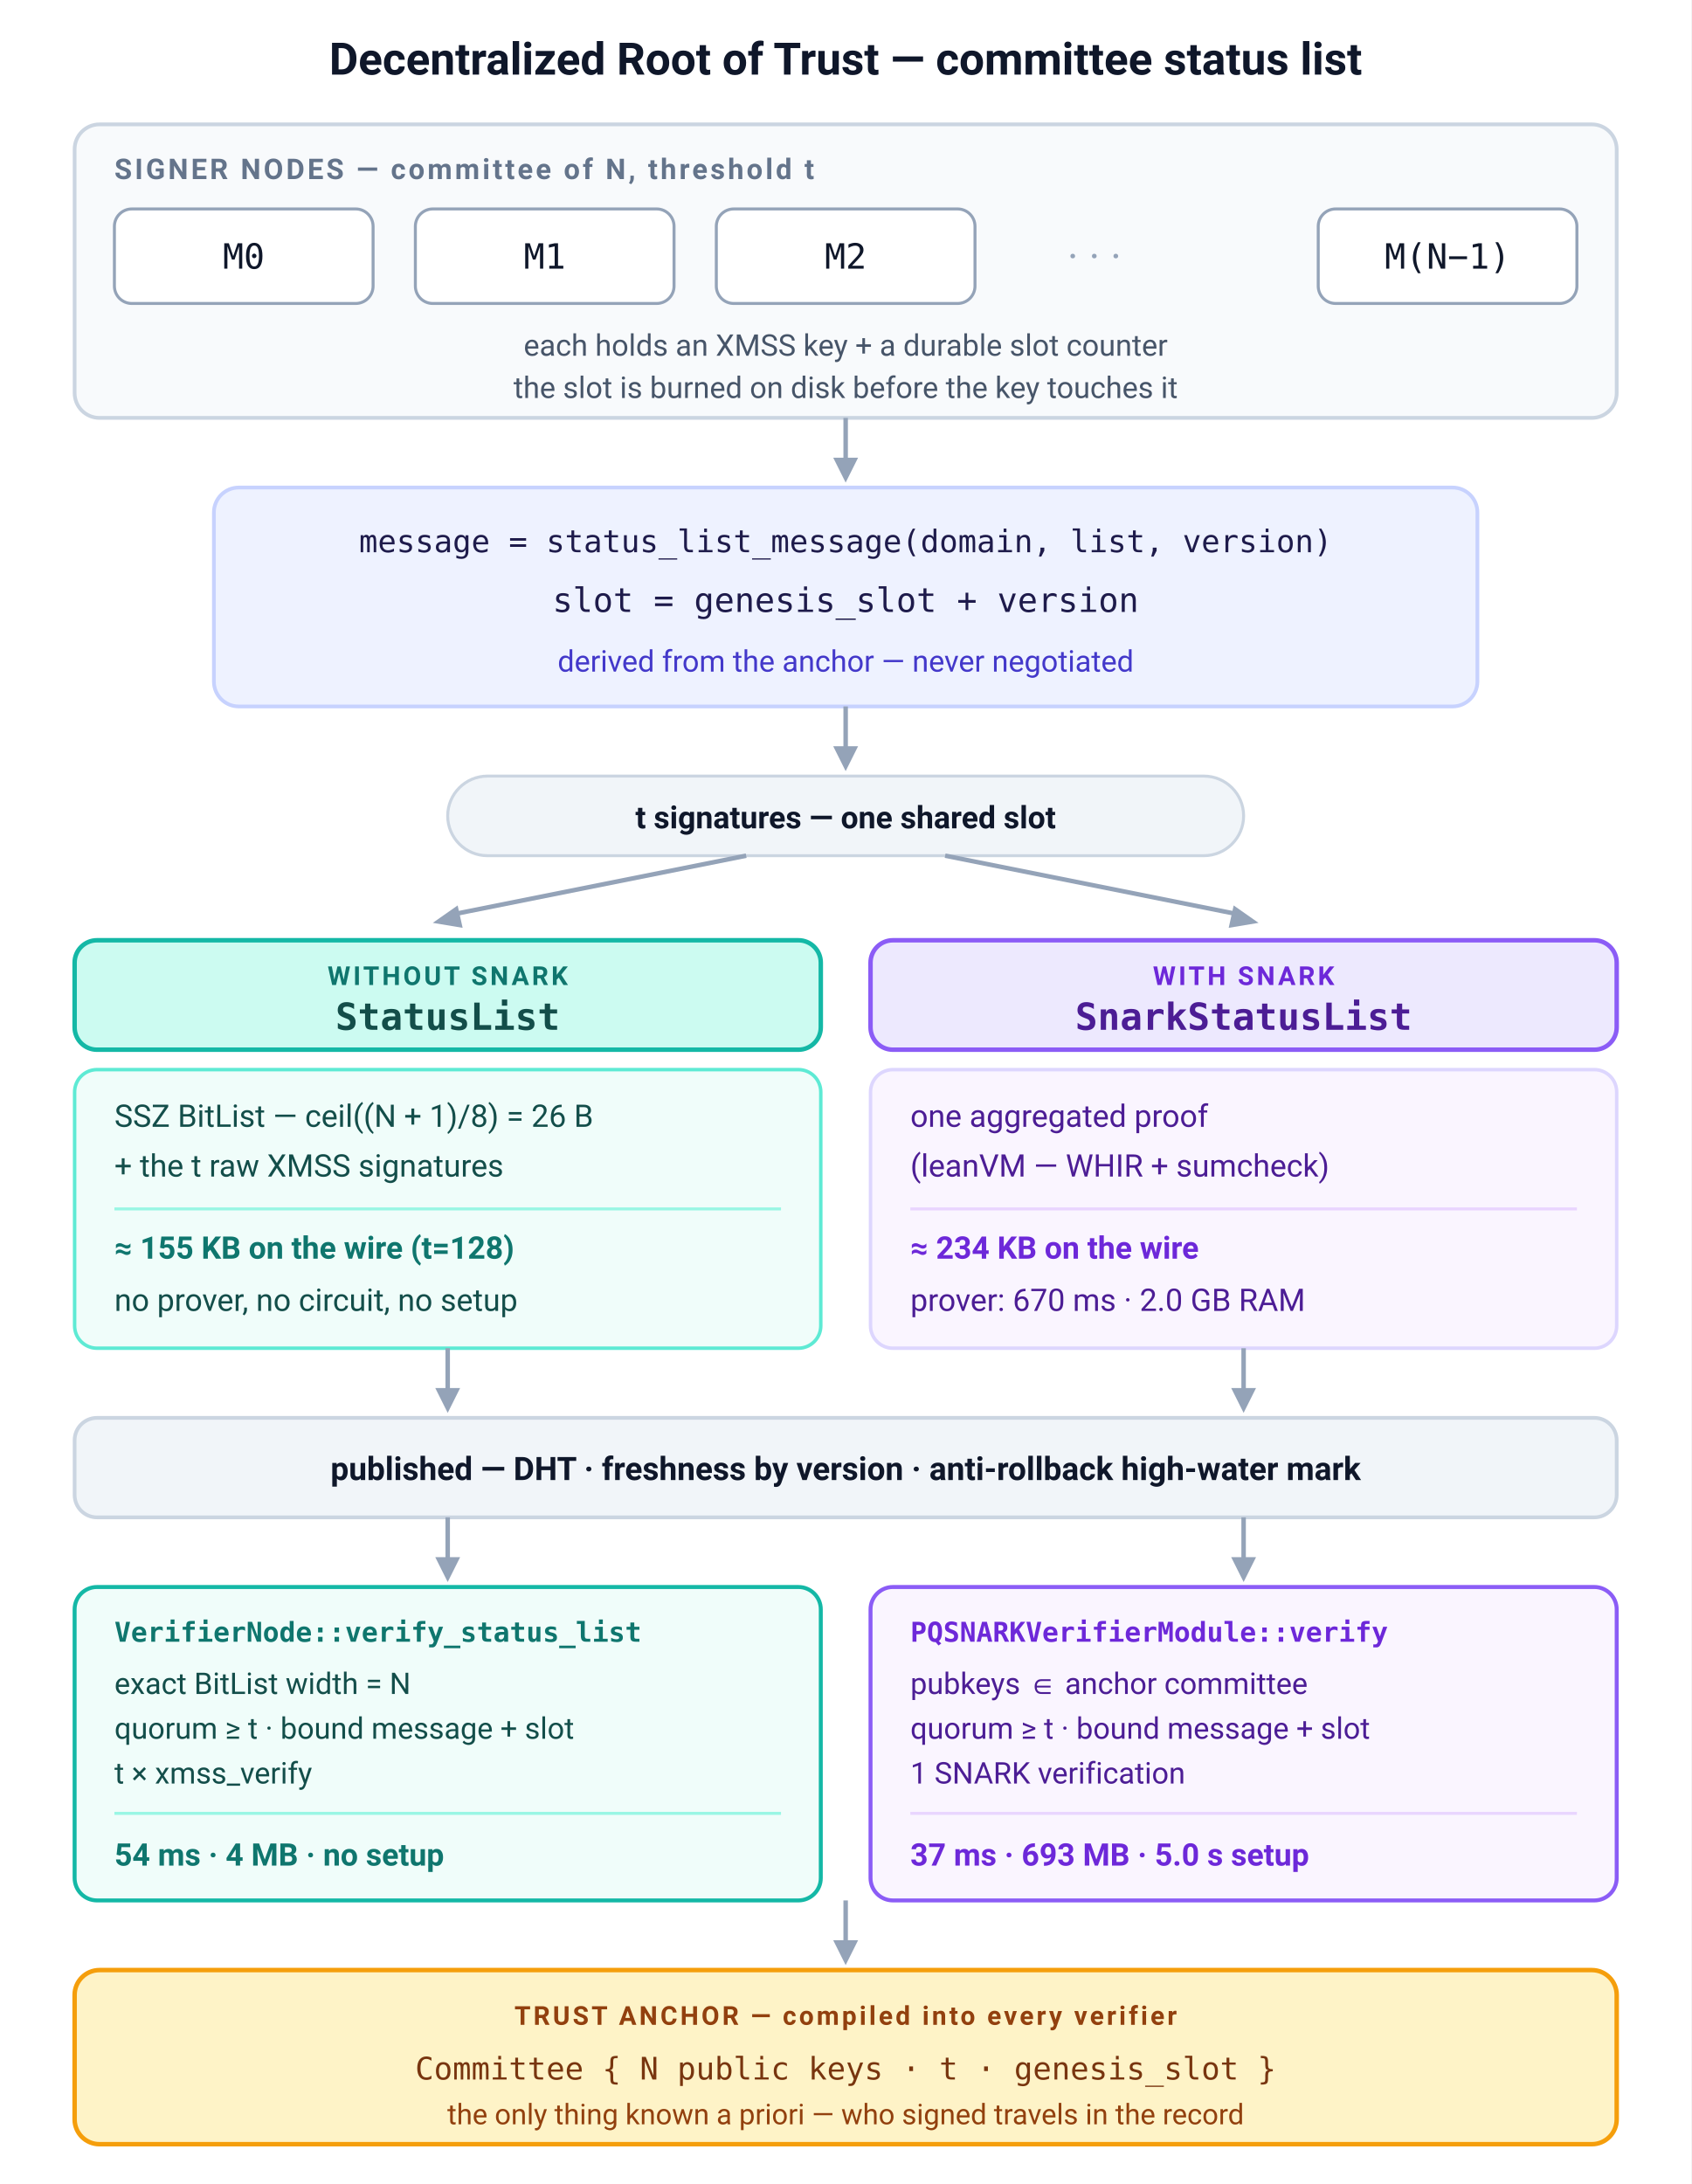
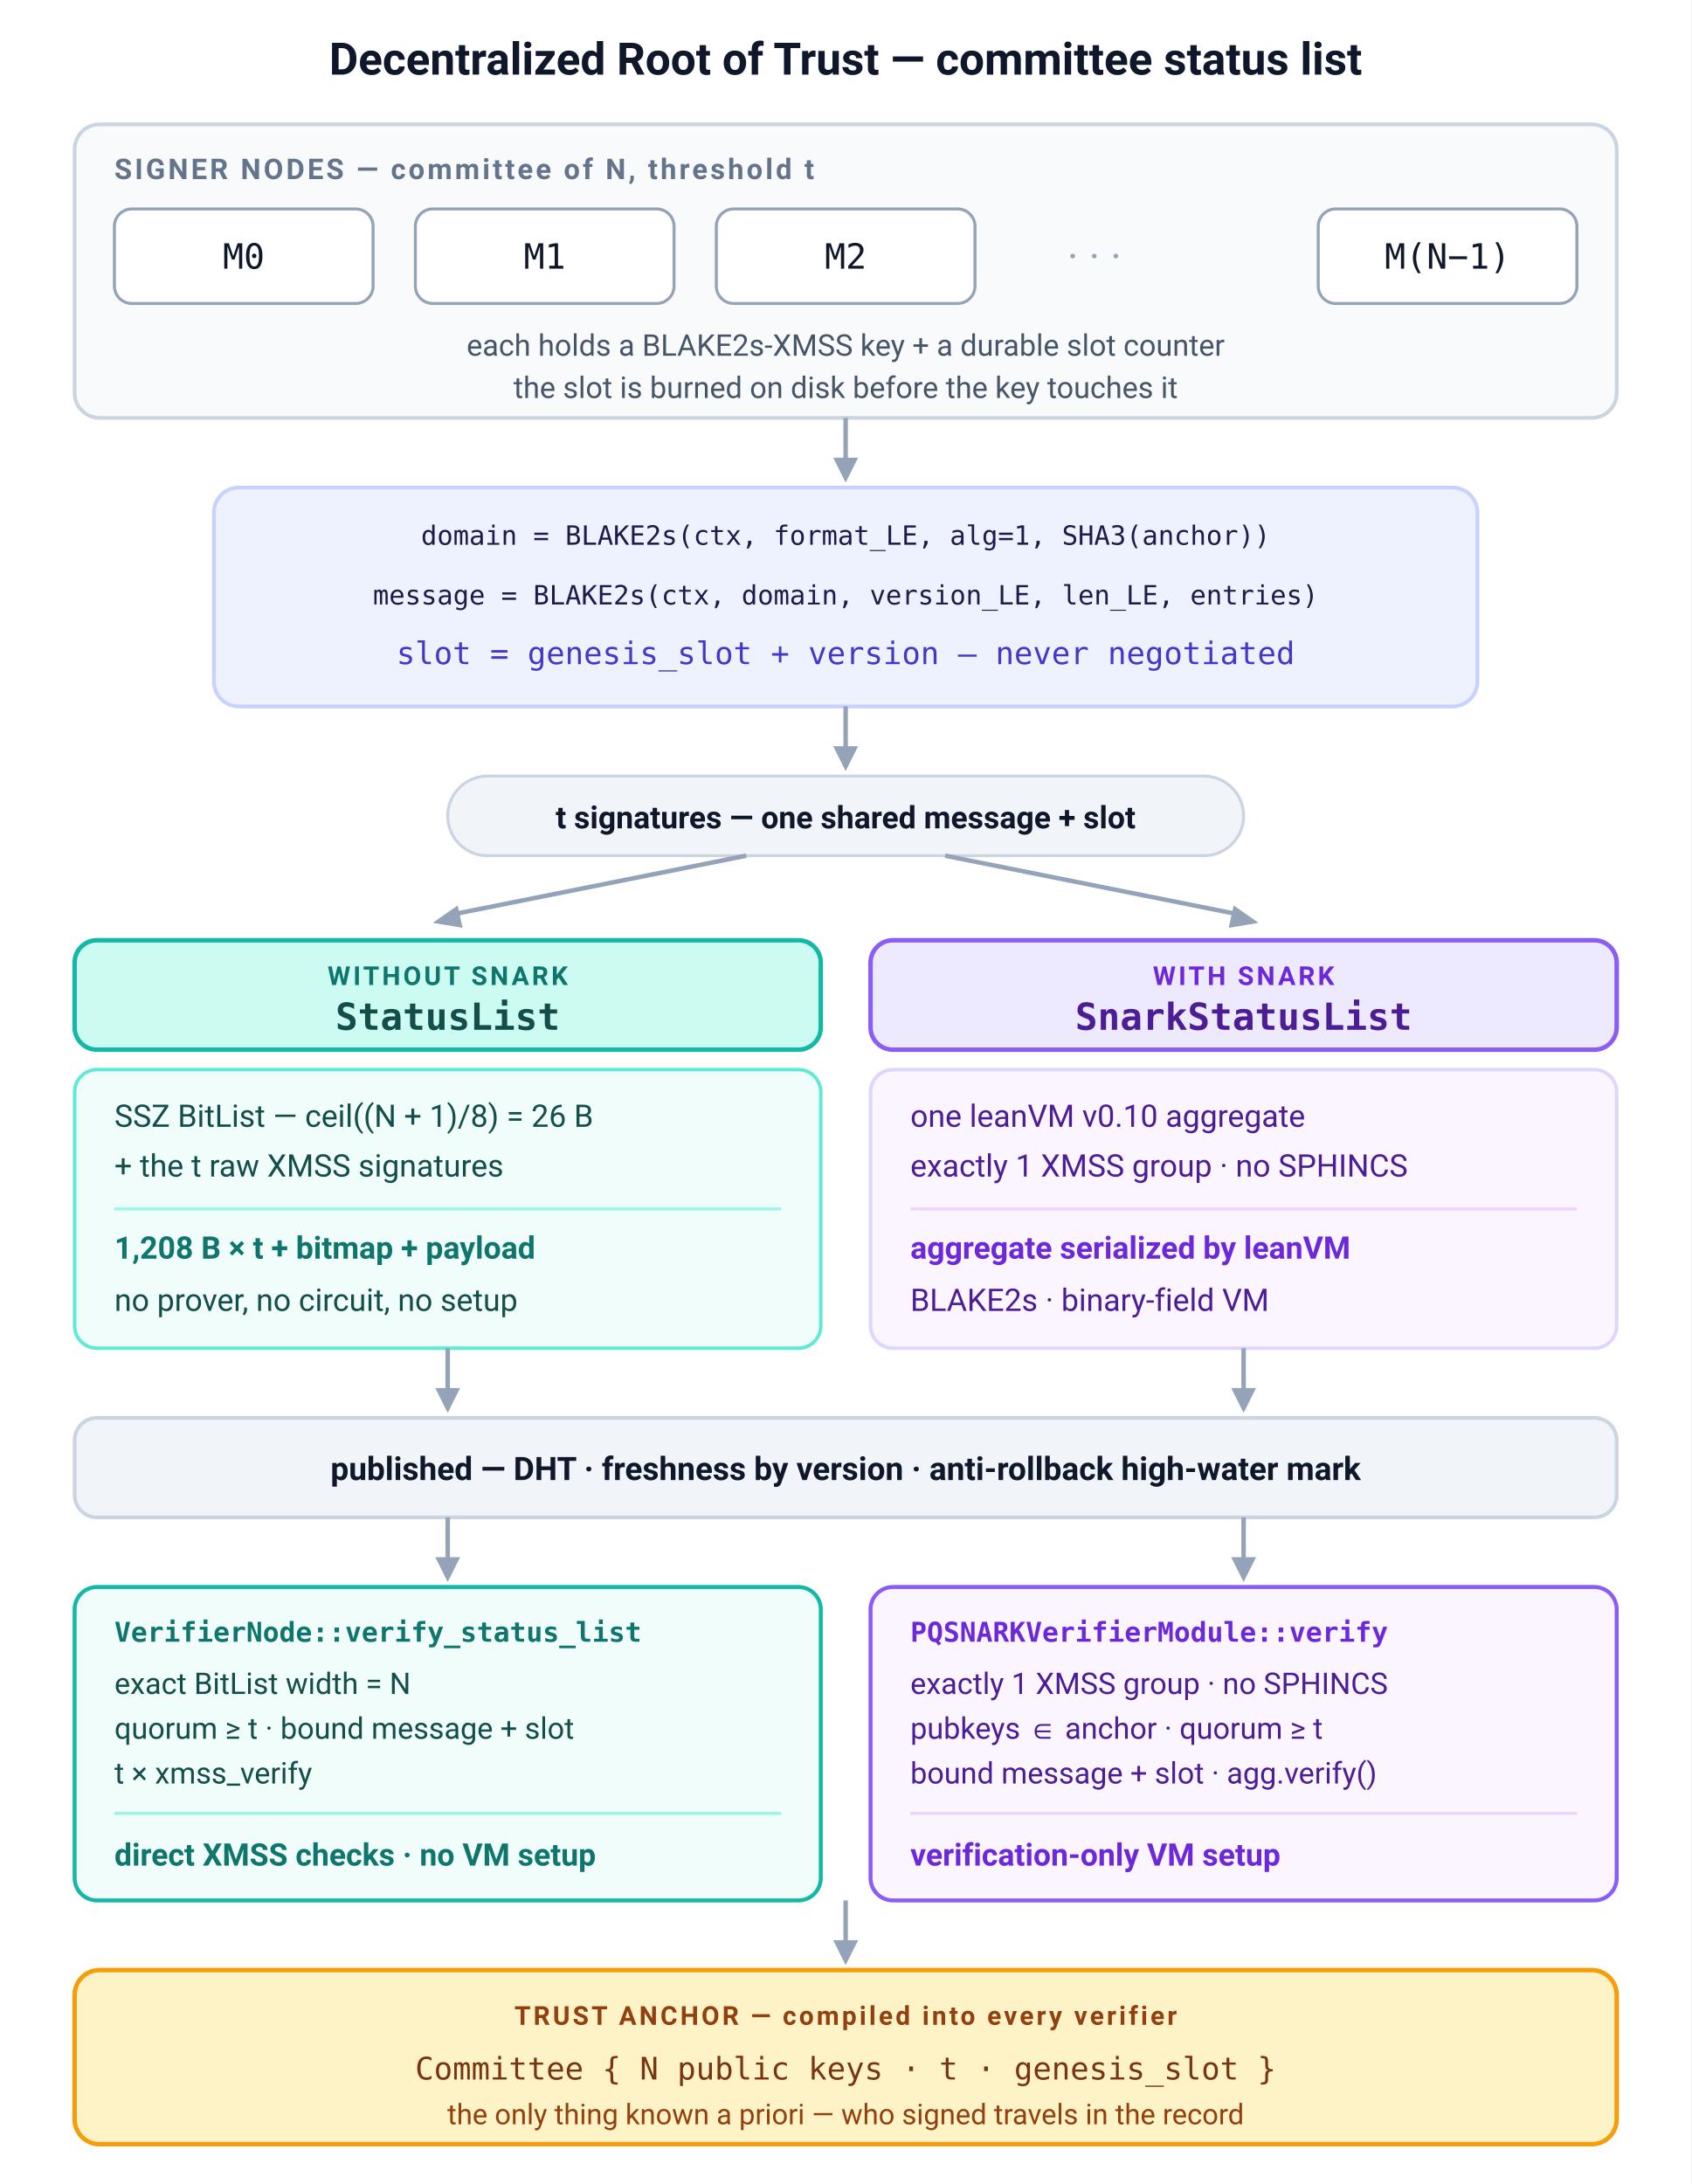
- <svg xmlns="http://www.w3.org/2000/svg" viewBox="0 0 680 878" width="680" height="878" role="img" aria-label="Architecture of the committee-controlled status list, showing the signer nodes, the derived slot, and the two verification paths: raw signatures with a signer bitmap, and one aggregated SNARK proof.">
+ <svg xmlns="http://www.w3.org/2000/svg" viewBox="0 0 680 878" width="680" height="878" role="img" aria-label="Architecture of the committee-controlled status list after the leanVM v0.10 migration, showing BLAKE2s domain-separated messages, signer nodes, the derived slot, and the raw and SNARK verification paths.">
  <rect x="0" y="0" width="680" height="878" fill="#ffffff" />
  <text x="340" y="30" text-anchor="middle" font-family="-apple-system, BlinkMacSystemFont, 'Segoe UI', Roboto, Helvetica, Arial, sans-serif" font-size="18" font-weight="700" fill="#0f172a">Decentralized Root of Trust — committee status list</text>
  <rect x="30" y="50" width="620" height="118" rx="10" fill="#f8fafc" stroke="#cbd5e1" stroke-width="1.5" />
  <text x="46" y="72" font-family="-apple-system, BlinkMacSystemFont, 'Segoe UI', Roboto, Helvetica, Arial, sans-serif" font-size="11.5" font-weight="700" letter-spacing="1.1" fill="#64748b">SIGNER NODES — committee of N, threshold t</text>
  <rect x="46" y="84" width="104" height="38" rx="7" fill="#ffffff" stroke="#94a3b8" stroke-width="1.2" />
  <text x="98" y="108" text-anchor="middle" font-family="ui-monospace, SFMono-Regular, Menlo, Consolas, monospace" font-size="14" fill="#0f172a">M0</text>
  <rect x="167" y="84" width="104" height="38" rx="7" fill="#ffffff" stroke="#94a3b8" stroke-width="1.2" />
  <text x="219" y="108" text-anchor="middle" font-family="ui-monospace, SFMono-Regular, Menlo, Consolas, monospace" font-size="14" fill="#0f172a">M1</text>
  <rect x="288" y="84" width="104" height="38" rx="7" fill="#ffffff" stroke="#94a3b8" stroke-width="1.2" />
  <text x="340" y="108" text-anchor="middle" font-family="ui-monospace, SFMono-Regular, Menlo, Consolas, monospace" font-size="14" fill="#0f172a">M2</text>
  <text x="440" y="109" text-anchor="middle" font-family="-apple-system, BlinkMacSystemFont, 'Segoe UI', Roboto, Helvetica, Arial, sans-serif" font-size="17" fill="#94a3b8">· · ·</text>
  <rect x="530" y="84" width="104" height="38" rx="7" fill="#ffffff" stroke="#94a3b8" stroke-width="1.2" />
  <text x="582" y="108" text-anchor="middle" font-family="ui-monospace, SFMono-Regular, Menlo, Consolas, monospace" font-size="14" fill="#0f172a">M(N−1)</text>
-   <text x="340" y="143" text-anchor="middle" font-family="-apple-system, BlinkMacSystemFont, 'Segoe UI', Roboto, Helvetica, Arial, sans-serif" font-size="12" fill="#475569">each holds an XMSS key + a durable slot counter</text>
+   <text x="340" y="143" text-anchor="middle" font-family="-apple-system, BlinkMacSystemFont, 'Segoe UI', Roboto, Helvetica, Arial, sans-serif" font-size="12" fill="#475569">each holds a BLAKE2s-XMSS key + a durable slot counter</text>
  <text x="340" y="160" text-anchor="middle" font-family="-apple-system, BlinkMacSystemFont, 'Segoe UI', Roboto, Helvetica, Arial, sans-serif" font-size="12" fill="#475569">the slot is burned on disk before the key touches it</text>
  <line x1="340" y1="168" x2="340" y2="186" stroke="#94a3b8" stroke-width="1.8" />
  <path d="M 340 194 L 335 184 L 345 184 Z" fill="#94a3b8" />
  <rect x="86" y="196" width="508" height="88" rx="10" fill="#eef2ff" stroke="#c7d2fe" stroke-width="1.5" />
-   <text x="340" y="222" text-anchor="middle" font-family="ui-monospace, SFMono-Regular, Menlo, Consolas, monospace" font-size="12.5" fill="#1e1b4b">message = status_list_message(domain, list, version)</text>
-   <text x="340" y="246" text-anchor="middle" font-family="ui-monospace, SFMono-Regular, Menlo, Consolas, monospace" font-size="13.5" fill="#1e1b4b">slot = genesis_slot + version</text>
-   <text x="340" y="270" text-anchor="middle" font-family="-apple-system, BlinkMacSystemFont, 'Segoe UI', Roboto, Helvetica, Arial, sans-serif" font-size="12" fill="#4338ca">derived from the anchor — never negotiated</text>
+   <text x="340" y="219" text-anchor="middle" font-family="ui-monospace, SFMono-Regular, Menlo, Consolas, monospace" font-size="10.7" fill="#1e1b4b">domain = BLAKE2s(ctx, format_LE, alg=1, SHA3(anchor))</text>
+   <text x="340" y="243" text-anchor="middle" font-family="ui-monospace, SFMono-Regular, Menlo, Consolas, monospace" font-size="10.7" fill="#1e1b4b">message = BLAKE2s(ctx, domain, version_LE, len_LE, entries)</text>
+   <text x="340" y="267" text-anchor="middle" font-family="ui-monospace, SFMono-Regular, Menlo, Consolas, monospace" font-size="12.5" fill="#4338ca">slot = genesis_slot + version — never negotiated</text>
  <line x1="340" y1="284" x2="340" y2="302" stroke="#94a3b8" stroke-width="1.8" />
  <path d="M 340 310 L 335 300 L 345 300 Z" fill="#94a3b8" />
  <rect x="180" y="312" width="320" height="32" rx="16" fill="#f1f5f9" stroke="#cbd5e1" stroke-width="1.2" />
-   <text x="340" y="333" text-anchor="middle" font-family="-apple-system, BlinkMacSystemFont, 'Segoe UI', Roboto, Helvetica, Arial, sans-serif" font-size="12.5" font-weight="600" fill="#0f172a">t signatures — one shared slot</text>
+   <text x="340" y="333" text-anchor="middle" font-family="-apple-system, BlinkMacSystemFont, 'Segoe UI', Roboto, Helvetica, Arial, sans-serif" font-size="12.5" font-weight="600" fill="#0f172a">t signatures — one shared message + slot</text>
  <path d="M 300 344 L 180 368" stroke="#94a3b8" stroke-width="1.8" fill="none" />
  <path d="M 174 371 L 184 364 L 186 373 Z" fill="#94a3b8" />
  <path d="M 380 344 L 500 368" stroke="#94a3b8" stroke-width="1.8" fill="none" />
  <path d="M 506 371 L 494 373 L 496 364 Z" fill="#94a3b8" />
  <rect x="30" y="378" width="300" height="44" rx="9" fill="#ccfbf1" stroke="#14b8a6" stroke-width="1.8" />
  <text x="180" y="396" text-anchor="middle" font-family="-apple-system, BlinkMacSystemFont, 'Segoe UI', Roboto, Helvetica, Arial, sans-serif" font-size="10.5" font-weight="700" letter-spacing="1.1" fill="#0f766e">WITHOUT SNARK</text>
  <text x="180" y="414" text-anchor="middle" font-family="ui-monospace, SFMono-Regular, Menlo, Consolas, monospace" font-size="15" font-weight="700" fill="#134e4a">StatusList</text>
  <rect x="30" y="430" width="300" height="112" rx="9" fill="#f0fdfa" stroke="#5eead4" stroke-width="1.4" />
  <text x="46" y="453" font-family="-apple-system, BlinkMacSystemFont, 'Segoe UI', Roboto, Helvetica, Arial, sans-serif" font-size="12.5" fill="#134e4a">SSZ BitList — ceil((N + 1)/8) = 26 B</text>
  <text x="46" y="473" font-family="-apple-system, BlinkMacSystemFont, 'Segoe UI', Roboto, Helvetica, Arial, sans-serif" font-size="12.5" fill="#134e4a">+ the t raw XMSS signatures</text>
  <line x1="46" y1="486" x2="314" y2="486" stroke="#99f6e4" stroke-width="1.2" />
-   <text x="46" y="506" font-family="-apple-system, BlinkMacSystemFont, 'Segoe UI', Roboto, Helvetica, Arial, sans-serif" font-size="12.5" font-weight="700" fill="#0f766e">≈ 155 KB on the wire (t=128)</text>
+   <text x="46" y="506" font-family="-apple-system, BlinkMacSystemFont, 'Segoe UI', Roboto, Helvetica, Arial, sans-serif" font-size="12.5" font-weight="700" fill="#0f766e">1,208 B × t + bitmap + payload</text>
  <text x="46" y="527" font-family="-apple-system, BlinkMacSystemFont, 'Segoe UI', Roboto, Helvetica, Arial, sans-serif" font-size="12.5" fill="#134e4a">no prover, no circuit, no setup</text>
  <rect x="350" y="378" width="300" height="44" rx="9" fill="#ede9fe" stroke="#8b5cf6" stroke-width="1.8" />
  <text x="500" y="396" text-anchor="middle" font-family="-apple-system, BlinkMacSystemFont, 'Segoe UI', Roboto, Helvetica, Arial, sans-serif" font-size="10.5" font-weight="700" letter-spacing="1.1" fill="#6d28d9">WITH SNARK</text>
  <text x="500" y="414" text-anchor="middle" font-family="ui-monospace, SFMono-Regular, Menlo, Consolas, monospace" font-size="15" font-weight="700" fill="#4c1d95">SnarkStatusList</text>
  <rect x="350" y="430" width="300" height="112" rx="9" fill="#faf5ff" stroke="#ddd6fe" stroke-width="1.4" />
-   <text x="366" y="453" font-family="-apple-system, BlinkMacSystemFont, 'Segoe UI', Roboto, Helvetica, Arial, sans-serif" font-size="12.5" fill="#4c1d95">one aggregated proof</text>
-   <text x="366" y="473" font-family="-apple-system, BlinkMacSystemFont, 'Segoe UI', Roboto, Helvetica, Arial, sans-serif" font-size="12.5" fill="#4c1d95">(leanVM — WHIR + sumcheck)</text>
+   <text x="366" y="453" font-family="-apple-system, BlinkMacSystemFont, 'Segoe UI', Roboto, Helvetica, Arial, sans-serif" font-size="12.5" fill="#4c1d95">one leanVM v0.10 aggregate</text>
+   <text x="366" y="473" font-family="-apple-system, BlinkMacSystemFont, 'Segoe UI', Roboto, Helvetica, Arial, sans-serif" font-size="12.5" fill="#4c1d95">exactly 1 XMSS group · no SPHINCS</text>
  <line x1="366" y1="486" x2="634" y2="486" stroke="#e9d5ff" stroke-width="1.2" />
-   <text x="366" y="506" font-family="-apple-system, BlinkMacSystemFont, 'Segoe UI', Roboto, Helvetica, Arial, sans-serif" font-size="12.5" font-weight="700" fill="#6d28d9">≈ 234 KB on the wire</text>
-   <text x="366" y="527" font-family="-apple-system, BlinkMacSystemFont, 'Segoe UI', Roboto, Helvetica, Arial, sans-serif" font-size="12.5" fill="#4c1d95">prover: 670 ms · 2.0 GB RAM</text>
+   <text x="366" y="506" font-family="-apple-system, BlinkMacSystemFont, 'Segoe UI', Roboto, Helvetica, Arial, sans-serif" font-size="12.5" font-weight="700" fill="#6d28d9">aggregate serialized by leanVM</text>
+   <text x="366" y="527" font-family="-apple-system, BlinkMacSystemFont, 'Segoe UI', Roboto, Helvetica, Arial, sans-serif" font-size="12.5" fill="#4c1d95">BLAKE2s · binary-field VM</text>
  <line x1="180" y1="542" x2="180" y2="560" stroke="#94a3b8" stroke-width="1.8" />
  <path d="M 180 568 L 175 558 L 185 558 Z" fill="#94a3b8" />
  <line x1="500" y1="542" x2="500" y2="560" stroke="#94a3b8" stroke-width="1.8" />
  <path d="M 500 568 L 495 558 L 505 558 Z" fill="#94a3b8" />
  <rect x="30" y="570" width="620" height="40" rx="9" fill="#f1f5f9" stroke="#cbd5e1" stroke-width="1.5" />
  <text x="340" y="595" text-anchor="middle" font-family="-apple-system, BlinkMacSystemFont, 'Segoe UI', Roboto, Helvetica, Arial, sans-serif" font-size="13" font-weight="600" fill="#0f172a">published — DHT · freshness by version · anti-rollback high-water mark</text>
  <line x1="180" y1="610" x2="180" y2="628" stroke="#94a3b8" stroke-width="1.8" />
  <path d="M 180 636 L 175 626 L 185 626 Z" fill="#94a3b8" />
  <line x1="500" y1="610" x2="500" y2="628" stroke="#94a3b8" stroke-width="1.8" />
  <path d="M 500 636 L 495 626 L 505 626 Z" fill="#94a3b8" />
  <rect x="30" y="638" width="300" height="126" rx="9" fill="#f0fdfa" stroke="#14b8a6" stroke-width="1.6" />
  <text x="46" y="660" font-family="ui-monospace, SFMono-Regular, Menlo, Consolas, monospace" font-size="11" font-weight="700" fill="#0f766e">VerifierNode::verify_status_list</text>
  <text x="46" y="681" font-family="-apple-system, BlinkMacSystemFont, 'Segoe UI', Roboto, Helvetica, Arial, sans-serif" font-size="12" fill="#134e4a">exact BitList width = N</text>
  <text x="46" y="699" font-family="-apple-system, BlinkMacSystemFont, 'Segoe UI', Roboto, Helvetica, Arial, sans-serif" font-size="12" fill="#134e4a">quorum ≥ t · bound message + slot</text>
  <text x="46" y="717" font-family="-apple-system, BlinkMacSystemFont, 'Segoe UI', Roboto, Helvetica, Arial, sans-serif" font-size="12" fill="#134e4a">t × xmss_verify</text>
  <line x1="46" y1="729" x2="314" y2="729" stroke="#99f6e4" stroke-width="1.2" />
-   <text x="46" y="750" font-family="-apple-system, BlinkMacSystemFont, 'Segoe UI', Roboto, Helvetica, Arial, sans-serif" font-size="12.5" font-weight="700" fill="#0f766e">54 ms · 4 MB · no setup</text>
+   <text x="46" y="750" font-family="-apple-system, BlinkMacSystemFont, 'Segoe UI', Roboto, Helvetica, Arial, sans-serif" font-size="12.5" font-weight="700" fill="#0f766e">direct XMSS checks · no VM setup</text>
  <rect x="350" y="638" width="300" height="126" rx="9" fill="#faf5ff" stroke="#8b5cf6" stroke-width="1.6" />
  <text x="366" y="660" font-family="ui-monospace, SFMono-Regular, Menlo, Consolas, monospace" font-size="11" font-weight="700" fill="#6d28d9">PQSNARKVerifierModule::verify</text>
-   <text x="366" y="681" font-family="-apple-system, BlinkMacSystemFont, 'Segoe UI', Roboto, Helvetica, Arial, sans-serif" font-size="12" fill="#4c1d95">pubkeys ∈ anchor committee</text>
-   <text x="366" y="699" font-family="-apple-system, BlinkMacSystemFont, 'Segoe UI', Roboto, Helvetica, Arial, sans-serif" font-size="12" fill="#4c1d95">quorum ≥ t · bound message + slot</text>
-   <text x="366" y="717" font-family="-apple-system, BlinkMacSystemFont, 'Segoe UI', Roboto, Helvetica, Arial, sans-serif" font-size="12" fill="#4c1d95">1 SNARK verification</text>
+   <text x="366" y="681" font-family="-apple-system, BlinkMacSystemFont, 'Segoe UI', Roboto, Helvetica, Arial, sans-serif" font-size="12" fill="#4c1d95">exactly 1 XMSS group · no SPHINCS</text>
+   <text x="366" y="699" font-family="-apple-system, BlinkMacSystemFont, 'Segoe UI', Roboto, Helvetica, Arial, sans-serif" font-size="12" fill="#4c1d95">pubkeys ∈ anchor · quorum ≥ t</text>
+   <text x="366" y="717" font-family="-apple-system, BlinkMacSystemFont, 'Segoe UI', Roboto, Helvetica, Arial, sans-serif" font-size="12" fill="#4c1d95">bound message + slot · agg.verify()</text>
  <line x1="366" y1="729" x2="634" y2="729" stroke="#e9d5ff" stroke-width="1.2" />
-   <text x="366" y="750" font-family="-apple-system, BlinkMacSystemFont, 'Segoe UI', Roboto, Helvetica, Arial, sans-serif" font-size="12.5" font-weight="700" fill="#6d28d9">37 ms · 693 MB · 5.0 s setup</text>
+   <text x="366" y="750" font-family="-apple-system, BlinkMacSystemFont, 'Segoe UI', Roboto, Helvetica, Arial, sans-serif" font-size="12.5" font-weight="700" fill="#6d28d9">verification-only VM setup</text>
  <line x1="340" y1="764" x2="340" y2="782" stroke="#94a3b8" stroke-width="1.8" />
  <path d="M 340 790 L 335 780 L 345 780 Z" fill="#94a3b8" />
  <rect x="30" y="792" width="620" height="70" rx="10" fill="#fef3c7" stroke="#f59e0b" stroke-width="1.8" />
  <text x="340" y="814" text-anchor="middle" font-family="-apple-system, BlinkMacSystemFont, 'Segoe UI', Roboto, Helvetica, Arial, sans-serif" font-size="10.5" font-weight="700" letter-spacing="1.1" fill="#92400e">TRUST ANCHOR — compiled into every verifier</text>
  <text x="340" y="836" text-anchor="middle" font-family="ui-monospace, SFMono-Regular, Menlo, Consolas, monospace" font-size="12.5" fill="#78350f">Committee { N public keys · t · genesis_slot }</text>
  <text x="340" y="854" text-anchor="middle" font-family="-apple-system, BlinkMacSystemFont, 'Segoe UI', Roboto, Helvetica, Arial, sans-serif" font-size="11.5" fill="#92400e">the only thing known a priori — who signed travels in the record</text>
</svg>
